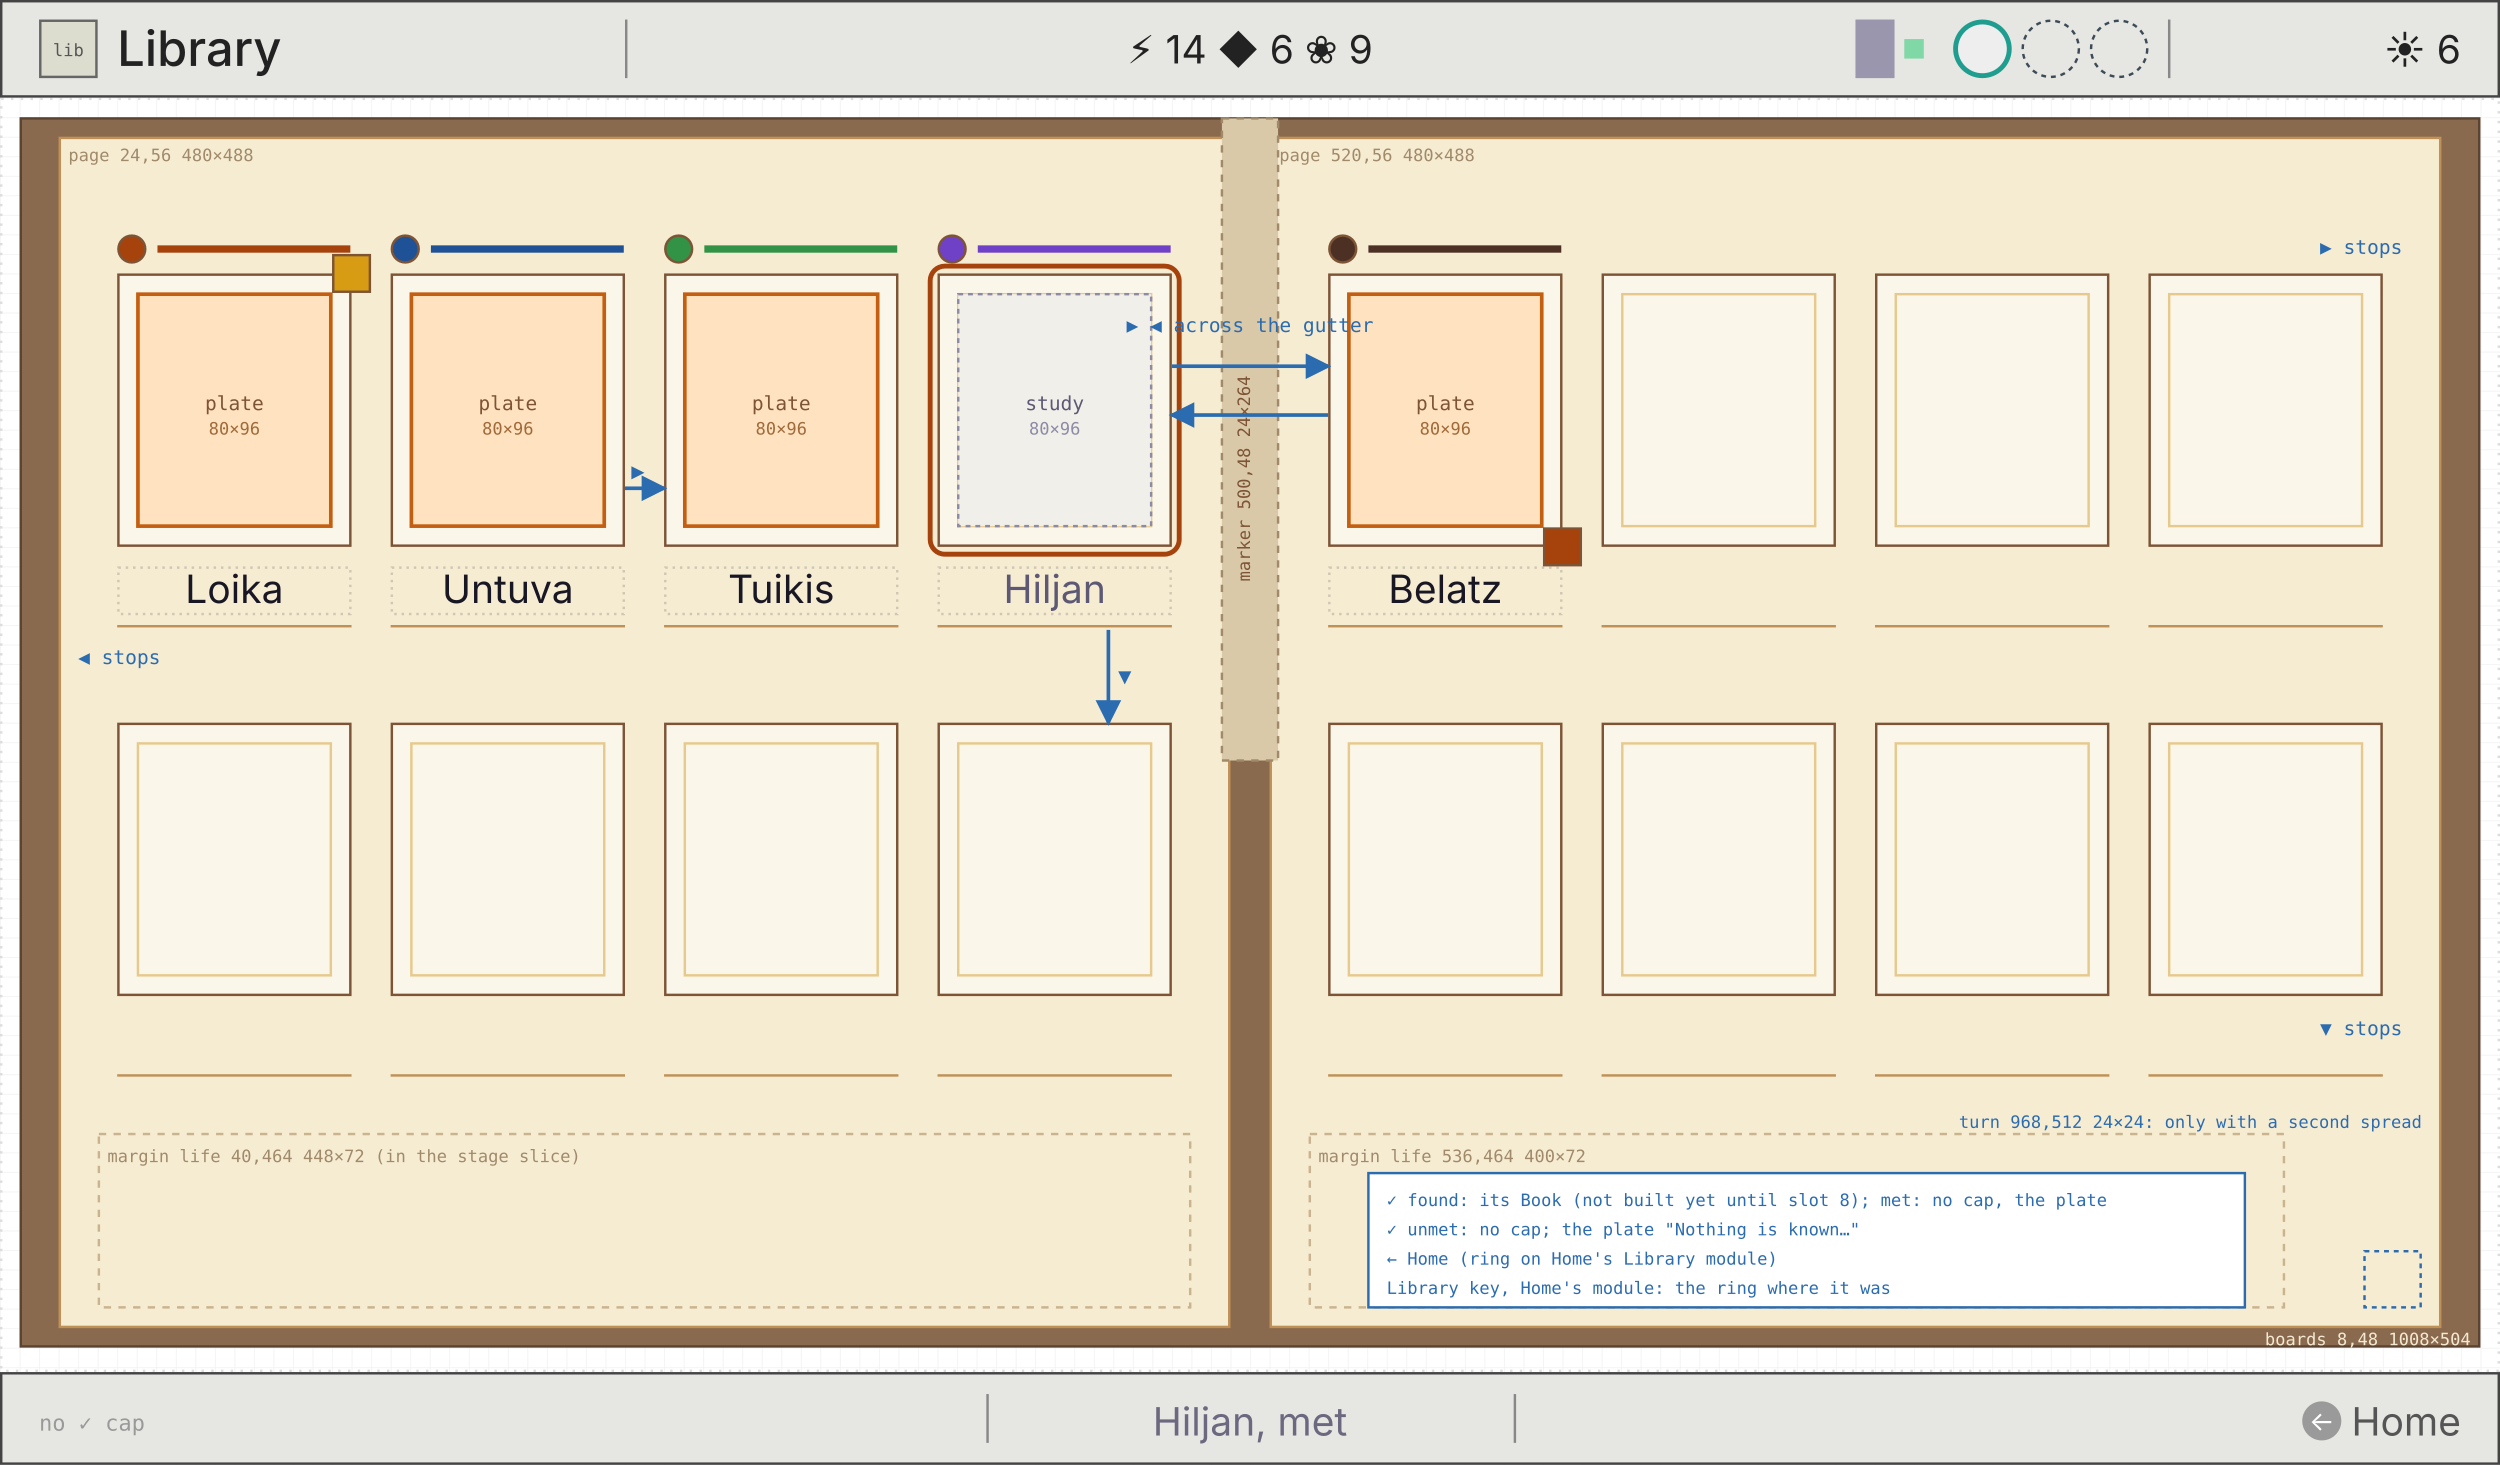
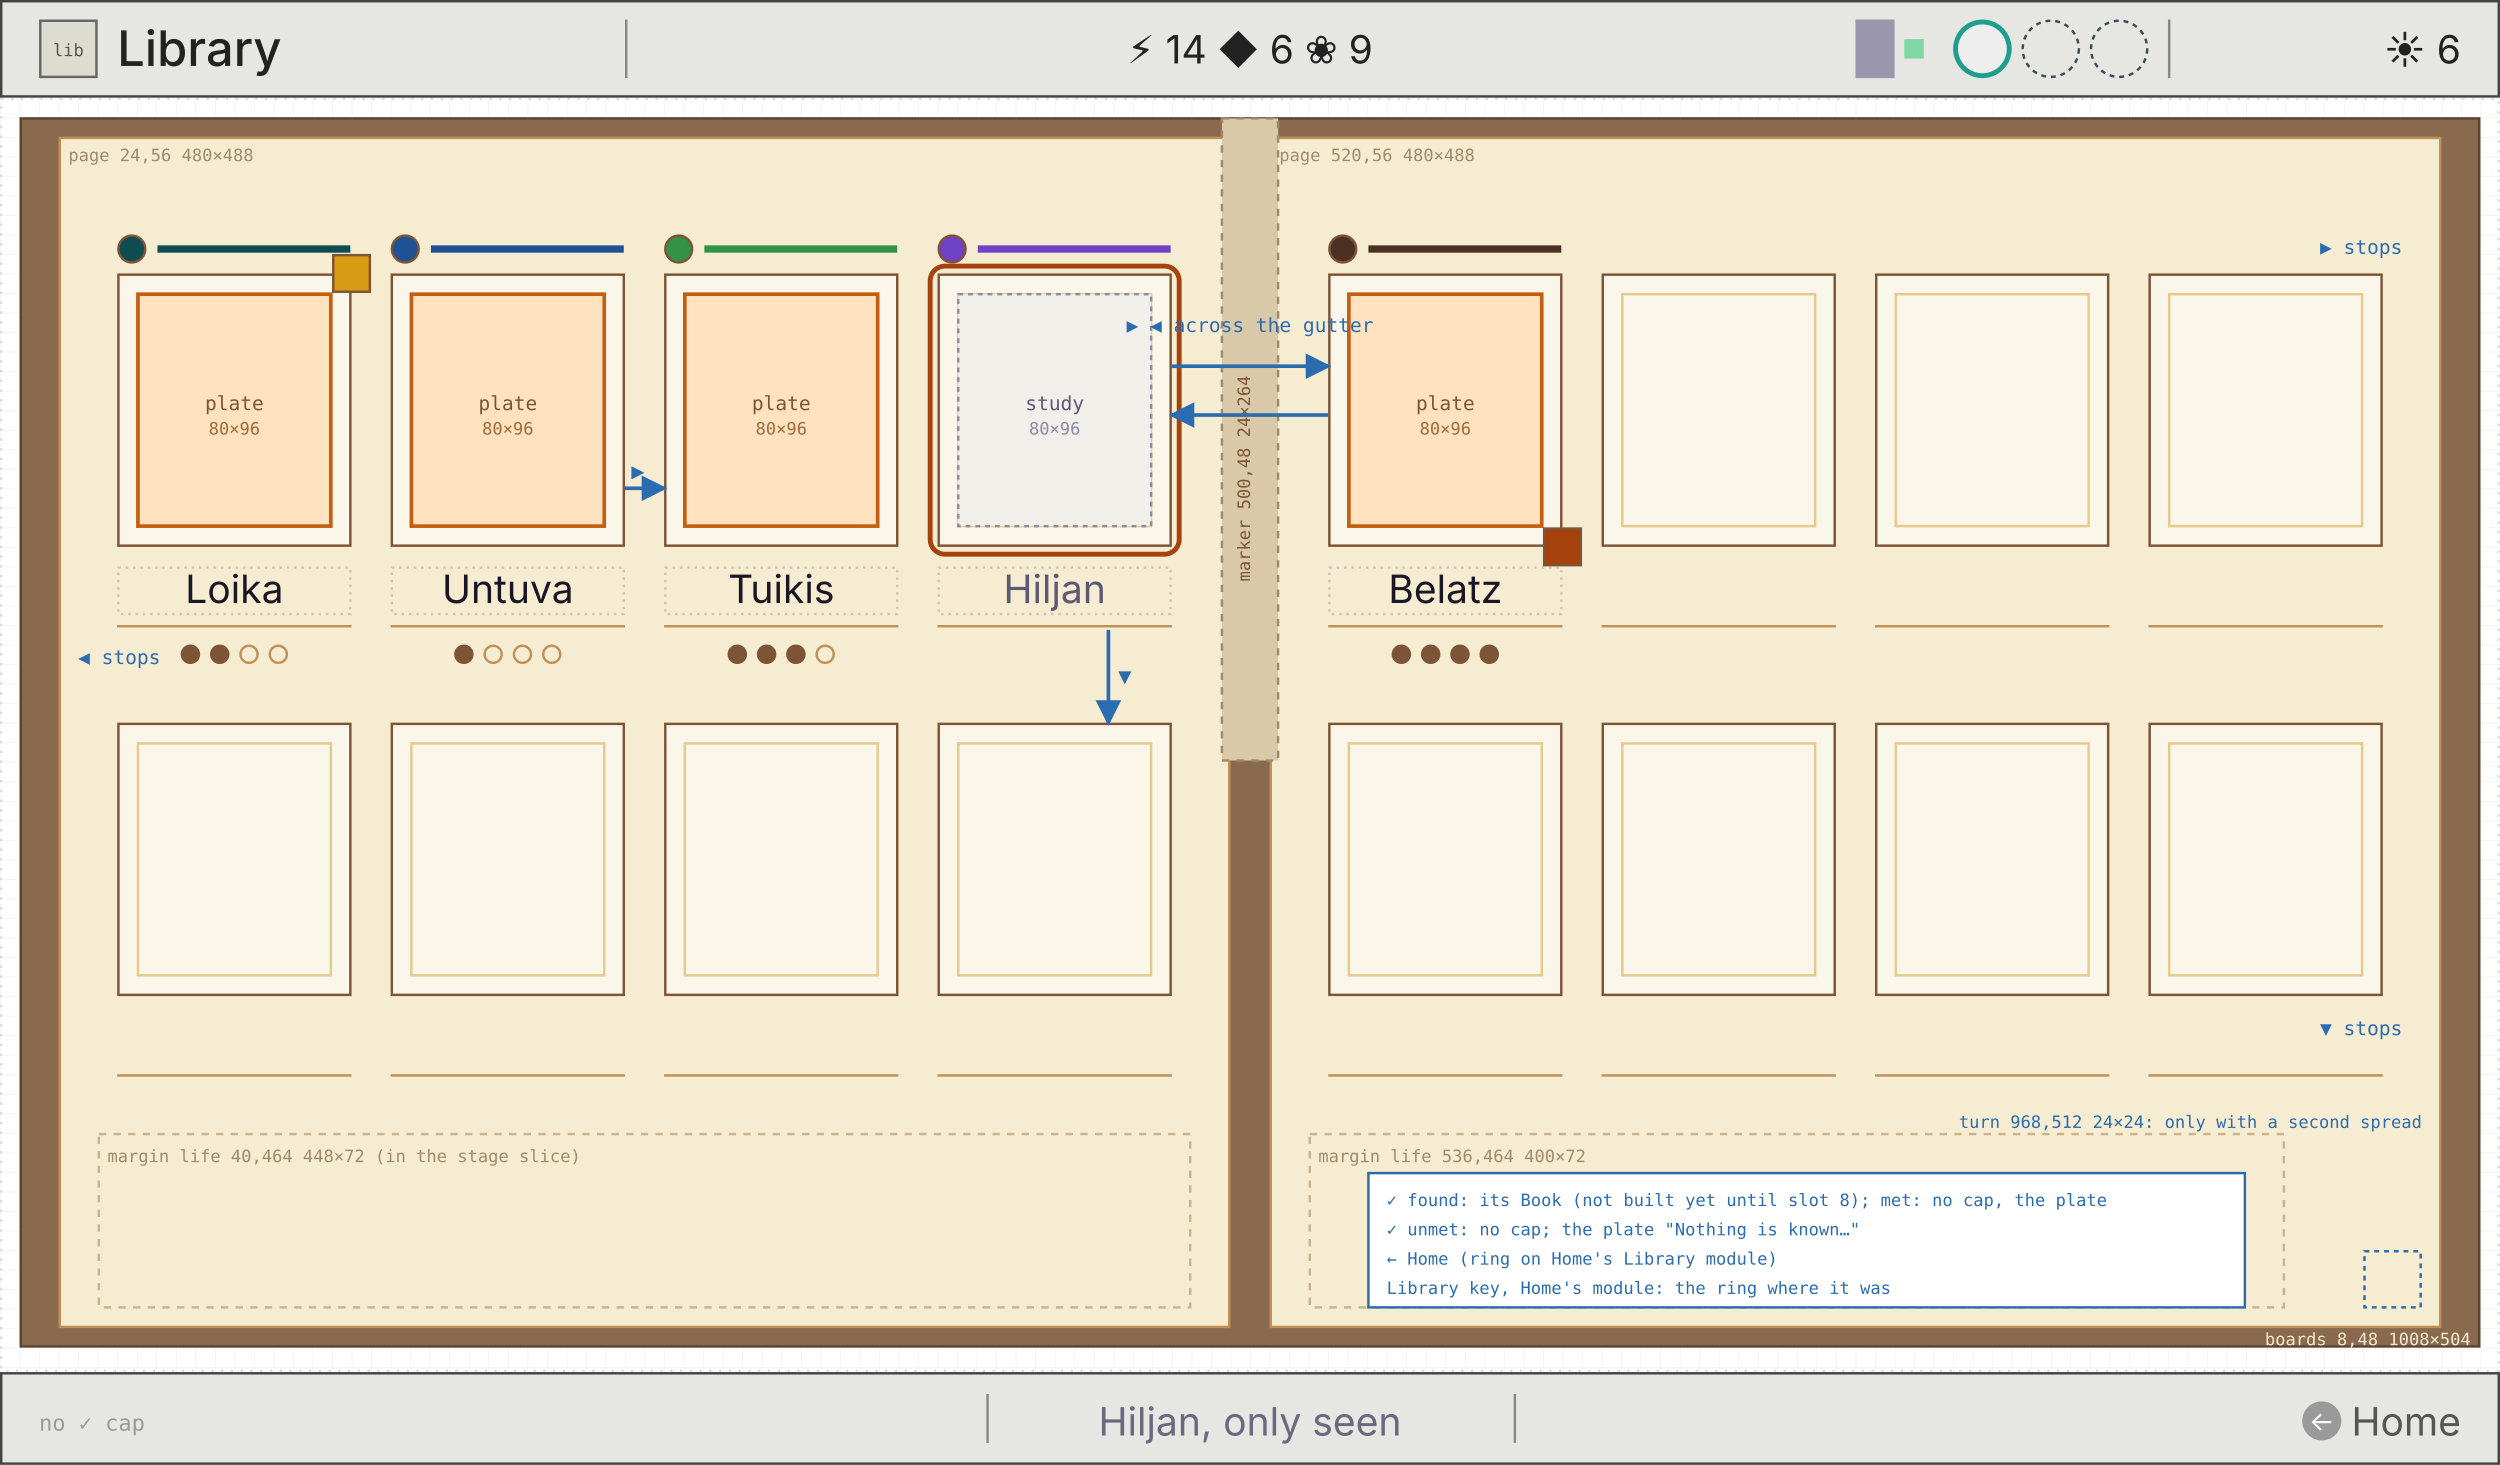
<svg xmlns="http://www.w3.org/2000/svg" viewBox="0 0 1024 600" width="1024" height="600" font-family="Inter, sans-serif">
  <defs>
    <pattern id="g8" width="8" height="8" patternUnits="userSpaceOnUse">
      <path d="M8 0H0V8" fill="none" stroke="#efefef" stroke-width="0.5" />
    </pattern>
    <marker id="ah" viewBox="0 0 8 8" refX="7" refY="4" markerWidth="7" markerHeight="7" orient="auto">
      <path d="M0 0L8 4L0 8z" fill="#2b6cb0" />
    </marker>
  </defs>
  <rect width="1024" height="600" fill="#ffffff" />
  <rect width="1024" height="600" fill="url(#g8)" />
  <rect x="0.5" y="40.5" width="1023" height="521" fill="none" stroke="#ddd" stroke-width="1" stroke-dasharray="1 3" />
  <rect x="8.5" y="48.5" width="1007" height="503" fill="#8a6a4e" stroke="#5a4330" stroke-width="1" />
  <text x="1012" y="551" font-size="7" fill="#f3e9d2" text-anchor="end" font-family="DejaVu Sans Mono, ui-monospace, monospace">boards 8,48 1008×504</text>
  <rect x="24.5" y="56.5" width="479" height="487" fill="#f6ecd2" stroke="#bf9157" stroke-width="1" />
  <rect x="520.5" y="56.5" width="479" height="487" fill="#f6ecd2" stroke="#bf9157" stroke-width="1" />
  <text x="28" y="66" font-size="7" fill="#a08a6a" text-anchor="start" font-family="DejaVu Sans Mono, ui-monospace, monospace">page 24,56 480×488</text>
  <text x="524" y="66" font-size="7" fill="#a08a6a" text-anchor="start" font-family="DejaVu Sans Mono, ui-monospace, monospace">page 520,56 480×488</text>
  <rect x="40.5" y="464.5" width="447" height="71" fill="none" stroke="#c9b48f" stroke-width="1" stroke-dasharray="3 3" />
  <rect x="536.5" y="464.5" width="399" height="71" fill="none" stroke="#c9b48f" stroke-width="1" stroke-dasharray="3 3" />
  <text x="44" y="476" font-size="7" fill="#a08a6a" text-anchor="start" font-family="DejaVu Sans Mono, ui-monospace, monospace">margin life 40,464 448×72 (in the stage slice)</text>
  <text x="540" y="476" font-size="7" fill="#a08a6a" text-anchor="start" font-family="DejaVu Sans Mono, ui-monospace, monospace">margin life 536,464 400×72</text>
  <rect x="500.5" y="48.5" width="23" height="263" fill="#d9c9a8" stroke="#a08a6a" stroke-width="1" stroke-dasharray="3 3" />
  <text x="512" y="196" font-size="7" fill="#7d5435" text-anchor="middle" font-family="DejaVu Sans Mono, ui-monospace, monospace" transform="rotate(-90 512 196)">marker 500,48 24×264</text>
  <rect x="48.5" y="112.5" width="95" height="111" fill="#fbf6ea" stroke="#7d5435" stroke-width="1" />
  <path d="M56.5 120.5h79v95h-79z" fill="none" stroke="#e6c98c" stroke-width="1" />
  <path d="M48 256h96v1h-96z" fill="#bf9157" />
  <rect x="160.5" y="112.5" width="95" height="111" fill="#fbf6ea" stroke="#7d5435" stroke-width="1" />
  <path d="M168.5 120.5h79v95h-79z" fill="none" stroke="#e6c98c" stroke-width="1" />
  <path d="M160 256h96v1h-96z" fill="#bf9157" />
  <rect x="272.5" y="112.5" width="95" height="111" fill="#fbf6ea" stroke="#7d5435" stroke-width="1" />
  <path d="M280.5 120.5h79v95h-79z" fill="none" stroke="#e6c98c" stroke-width="1" />
  <path d="M272 256h96v1h-96z" fill="#bf9157" />
  <rect x="384.5" y="112.5" width="95" height="111" fill="#fbf6ea" stroke="#7d5435" stroke-width="1" />
  <path d="M392.5 120.5h79v95h-79z" fill="none" stroke="#e6c98c" stroke-width="1" />
  <path d="M384 256h96v1h-96z" fill="#bf9157" />
  <rect x="48.5" y="296.5" width="95" height="111" fill="#fbf6ea" stroke="#7d5435" stroke-width="1" />
  <path d="M56.5 304.5h79v95h-79z" fill="none" stroke="#e6c98c" stroke-width="1" />
  <path d="M48 440h96v1h-96z" fill="#bf9157" />
  <rect x="160.5" y="296.5" width="95" height="111" fill="#fbf6ea" stroke="#7d5435" stroke-width="1" />
  <path d="M168.5 304.5h79v95h-79z" fill="none" stroke="#e6c98c" stroke-width="1" />
  <path d="M160 440h96v1h-96z" fill="#bf9157" />
  <rect x="272.5" y="296.5" width="95" height="111" fill="#fbf6ea" stroke="#7d5435" stroke-width="1" />
  <path d="M280.5 304.5h79v95h-79z" fill="none" stroke="#e6c98c" stroke-width="1" />
  <path d="M272 440h96v1h-96z" fill="#bf9157" />
  <rect x="384.5" y="296.5" width="95" height="111" fill="#fbf6ea" stroke="#7d5435" stroke-width="1" />
  <path d="M392.5 304.5h79v95h-79z" fill="none" stroke="#e6c98c" stroke-width="1" />
  <path d="M384 440h96v1h-96z" fill="#bf9157" />
  <rect x="544.5" y="112.5" width="95" height="111" fill="#fbf6ea" stroke="#7d5435" stroke-width="1" />
  <path d="M552.5 120.5h79v95h-79z" fill="none" stroke="#e6c98c" stroke-width="1" />
  <path d="M544 256h96v1h-96z" fill="#bf9157" />
  <rect x="656.5" y="112.5" width="95" height="111" fill="#fbf6ea" stroke="#7d5435" stroke-width="1" />
  <path d="M664.5 120.5h79v95h-79z" fill="none" stroke="#e6c98c" stroke-width="1" />
  <path d="M656 256h96v1h-96z" fill="#bf9157" />
  <rect x="768.5" y="112.5" width="95" height="111" fill="#fbf6ea" stroke="#7d5435" stroke-width="1" />
  <path d="M776.5 120.5h79v95h-79z" fill="none" stroke="#e6c98c" stroke-width="1" />
  <path d="M768 256h96v1h-96z" fill="#bf9157" />
  <rect x="880.5" y="112.5" width="95" height="111" fill="#fbf6ea" stroke="#7d5435" stroke-width="1" />
  <path d="M888.5 120.5h79v95h-79z" fill="none" stroke="#e6c98c" stroke-width="1" />
  <path d="M880 256h96v1h-96z" fill="#bf9157" />
  <rect x="544.5" y="296.5" width="95" height="111" fill="#fbf6ea" stroke="#7d5435" stroke-width="1" />
  <path d="M552.5 304.5h79v95h-79z" fill="none" stroke="#e6c98c" stroke-width="1" />
  <path d="M544 440h96v1h-96z" fill="#bf9157" />
  <rect x="656.5" y="296.5" width="95" height="111" fill="#fbf6ea" stroke="#7d5435" stroke-width="1" />
  <path d="M664.5 304.5h79v95h-79z" fill="none" stroke="#e6c98c" stroke-width="1" />
  <path d="M656 440h96v1h-96z" fill="#bf9157" />
  <rect x="768.5" y="296.5" width="95" height="111" fill="#fbf6ea" stroke="#7d5435" stroke-width="1" />
  <path d="M776.5 304.5h79v95h-79z" fill="none" stroke="#e6c98c" stroke-width="1" />
  <path d="M768 440h96v1h-96z" fill="#bf9157" />
  <rect x="880.5" y="296.5" width="95" height="111" fill="#fbf6ea" stroke="#7d5435" stroke-width="1" />
  <path d="M888.5 304.5h79v95h-79z" fill="none" stroke="#e6c98c" stroke-width="1" />
  <path d="M880 440h96v1h-96z" fill="#bf9157" />
-   <rect x="64.5" y="100.5" width="79" height="3" fill="#a6420c" stroke="none" stroke-width="0" />
+   <rect x="64.5" y="100.5" width="79" height="3" fill="#0f4c50" stroke="none" stroke-width="0" />
  <rect x="48.5" y="96.5" width="11" height="11" fill="none" stroke="none" stroke-width="0" />
-   <circle cx="54" cy="102" r="5.5" fill="#a6420c" stroke="#7d5435" stroke-width="1" />
+   <circle cx="54" cy="102" r="5.5" fill="#0f4c50" stroke="#7d5435" stroke-width="1" />
  <rect x="56.5" y="120.5" width="79" height="95" fill="#ffe2bf" stroke="#c45f12" stroke-width="1.5" />
  <text x="96" y="168" font-size="8" fill="#7d5435" text-anchor="middle" font-family="DejaVu Sans Mono, ui-monospace, monospace">plate</text>
  <text x="96" y="178" font-size="7" fill="#a06a3a" text-anchor="middle" font-family="DejaVu Sans Mono, ui-monospace, monospace">80×96</text>
  <rect x="48.5" y="232.5" width="95" height="19" fill="none" stroke="#cfc6b4" stroke-width="1" stroke-dasharray="1 2" />
  <text x="96" y="247" font-size="16" fill="#1a1725" text-anchor="middle">Loika</text>
+   <rect x="74.5" y="264.5" width="43" height="7" fill="none" stroke="none" stroke-width="0" />
+   <circle cx="78" cy="268" r="4" fill="#7d5435" stroke="#bf9157" stroke-width="0" />
+   <circle cx="90" cy="268" r="4" fill="#7d5435" stroke="#bf9157" stroke-width="0" />
+   <circle cx="102" cy="268" r="3.5" fill="none" stroke="#bf9157" stroke-width="1" />
+   <circle cx="114" cy="268" r="3.5" fill="none" stroke="#bf9157" stroke-width="1" />
  <rect x="136.5" y="104.5" width="15" height="15" fill="#d89b14" stroke="#7d5435" stroke-width="1" />
  <rect x="176.5" y="100.5" width="79" height="3" fill="#1e5196" stroke="none" stroke-width="0" />
  <rect x="160.5" y="96.5" width="11" height="11" fill="none" stroke="none" stroke-width="0" />
  <circle cx="166" cy="102" r="5.5" fill="#1e5196" stroke="#7d5435" stroke-width="1" />
  <rect x="168.5" y="120.5" width="79" height="95" fill="#ffe2bf" stroke="#c45f12" stroke-width="1.5" />
  <text x="208" y="168" font-size="8" fill="#7d5435" text-anchor="middle" font-family="DejaVu Sans Mono, ui-monospace, monospace">plate</text>
  <text x="208" y="178" font-size="7" fill="#a06a3a" text-anchor="middle" font-family="DejaVu Sans Mono, ui-monospace, monospace">80×96</text>
  <rect x="160.5" y="232.5" width="95" height="19" fill="none" stroke="#cfc6b4" stroke-width="1" stroke-dasharray="1 2" />
  <text x="208" y="247" font-size="16" fill="#1a1725" text-anchor="middle">Untuva</text>
+   <rect x="186.5" y="264.5" width="43" height="7" fill="none" stroke="none" stroke-width="0" />
+   <circle cx="190" cy="268" r="4" fill="#7d5435" stroke="#bf9157" stroke-width="0" />
+   <circle cx="202" cy="268" r="3.5" fill="none" stroke="#bf9157" stroke-width="1" />
+   <circle cx="214" cy="268" r="3.5" fill="none" stroke="#bf9157" stroke-width="1" />
+   <circle cx="226" cy="268" r="3.5" fill="none" stroke="#bf9157" stroke-width="1" />
  <rect x="288.5" y="100.5" width="79" height="3" fill="#329245" stroke="none" stroke-width="0" />
  <rect x="272.5" y="96.5" width="11" height="11" fill="none" stroke="none" stroke-width="0" />
  <circle cx="278" cy="102" r="5.5" fill="#329245" stroke="#7d5435" stroke-width="1" />
  <rect x="280.5" y="120.5" width="79" height="95" fill="#ffe2bf" stroke="#c45f12" stroke-width="1.5" />
  <text x="320" y="168" font-size="8" fill="#7d5435" text-anchor="middle" font-family="DejaVu Sans Mono, ui-monospace, monospace">plate</text>
  <text x="320" y="178" font-size="7" fill="#a06a3a" text-anchor="middle" font-family="DejaVu Sans Mono, ui-monospace, monospace">80×96</text>
  <rect x="272.5" y="232.5" width="95" height="19" fill="none" stroke="#cfc6b4" stroke-width="1" stroke-dasharray="1 2" />
  <text x="320" y="247" font-size="16" fill="#1a1725" text-anchor="middle">Tuikis</text>
+   <rect x="298.5" y="264.5" width="43" height="7" fill="none" stroke="none" stroke-width="0" />
+   <circle cx="302" cy="268" r="4" fill="#7d5435" stroke="#bf9157" stroke-width="0" />
+   <circle cx="314" cy="268" r="4" fill="#7d5435" stroke="#bf9157" stroke-width="0" />
+   <circle cx="326" cy="268" r="4" fill="#7d5435" stroke="#bf9157" stroke-width="0" />
+   <circle cx="338" cy="268" r="3.5" fill="none" stroke="#bf9157" stroke-width="1" />
  <rect x="400.5" y="100.5" width="79" height="3" fill="#6f41c6" stroke="none" stroke-width="0" />
  <rect x="384.5" y="96.5" width="11" height="11" fill="none" stroke="none" stroke-width="0" />
  <circle cx="390" cy="102" r="5.5" fill="#6f41c6" stroke="#7d5435" stroke-width="1" />
  <rect x="392.5" y="120.5" width="79" height="95" fill="#f1efe9" stroke="#8d8aa6" stroke-width="1" stroke-dasharray="2 2" />
  <text x="432" y="168" font-size="8" fill="#5d5974" text-anchor="middle" font-family="DejaVu Sans Mono, ui-monospace, monospace">study</text>
  <text x="432" y="178" font-size="7" fill="#8d8aa6" text-anchor="middle" font-family="DejaVu Sans Mono, ui-monospace, monospace">80×96</text>
  <rect x="384.5" y="232.5" width="95" height="19" fill="none" stroke="#cfc6b4" stroke-width="1" stroke-dasharray="1 2" />
  <text x="432" y="247" font-size="16" fill="#5d5974" text-anchor="middle">Hiljan</text>
  <rect x="560.5" y="100.5" width="79" height="3" fill="#4b3023" stroke="none" stroke-width="0" />
  <rect x="544.5" y="96.5" width="11" height="11" fill="none" stroke="none" stroke-width="0" />
  <circle cx="550" cy="102" r="5.5" fill="#4b3023" stroke="#7d5435" stroke-width="1" />
  <rect x="552.5" y="120.5" width="79" height="95" fill="#ffe2bf" stroke="#c45f12" stroke-width="1.5" />
  <text x="592" y="168" font-size="8" fill="#7d5435" text-anchor="middle" font-family="DejaVu Sans Mono, ui-monospace, monospace">plate</text>
  <text x="592" y="178" font-size="7" fill="#a06a3a" text-anchor="middle" font-family="DejaVu Sans Mono, ui-monospace, monospace">80×96</text>
  <rect x="544.5" y="232.5" width="95" height="19" fill="none" stroke="#cfc6b4" stroke-width="1" stroke-dasharray="1 2" />
  <text x="592" y="247" font-size="16" fill="#1a1725" text-anchor="middle">Belatz</text>
+   <rect x="570.5" y="264.5" width="43" height="7" fill="none" stroke="none" stroke-width="0" />
+   <circle cx="574" cy="268" r="4" fill="#7d5435" stroke="#bf9157" stroke-width="0" />
+   <circle cx="586" cy="268" r="4" fill="#7d5435" stroke="#bf9157" stroke-width="0" />
+   <circle cx="598" cy="268" r="4" fill="#7d5435" stroke="#bf9157" stroke-width="0" />
+   <circle cx="610" cy="268" r="4" fill="#7d5435" stroke="#bf9157" stroke-width="0" />
  <rect x="632.5" y="216.5" width="15" height="15" fill="#a6420c" stroke="#7d5435" stroke-width="1" />
  <rect rx="6" x="381" y="109" width="102" height="118" fill="none" stroke="#a6420c" stroke-width="2" />
  <path d="M480 150L544 150" stroke="#2b6cb0" stroke-width="1.5" fill="none" marker-end="url(#ah)" />
  <path d="M544 170L480 170" stroke="#2b6cb0" stroke-width="1.5" fill="none" marker-end="url(#ah)" />
  <text x="512" y="136" font-size="8" fill="#2b6cb0" text-anchor="middle" font-family="DejaVu Sans Mono, ui-monospace, monospace">▶ ◀ across the gutter</text>
  <path d="M454 258L454 296" stroke="#2b6cb0" stroke-width="1.5" fill="none" marker-end="url(#ah)" />
  <text x="458" y="280" font-size="9" fill="#2b6cb0" text-anchor="start" font-family="DejaVu Sans Mono, ui-monospace, monospace">▼</text>
  <path d="M256 200L272 200" stroke="#2b6cb0" stroke-width="1.5" fill="none" marker-end="url(#ah)" />
  <text x="264" y="196" font-size="9" fill="#2b6cb0" text-anchor="end" font-family="DejaVu Sans Mono, ui-monospace, monospace">▶</text>
  <text x="32" y="272" font-size="8" fill="#2b6cb0" text-anchor="start" font-family="DejaVu Sans Mono, ui-monospace, monospace">◀ stops</text>
  <text x="984" y="104" font-size="8" fill="#2b6cb0" text-anchor="end" font-family="DejaVu Sans Mono, ui-monospace, monospace">▶ stops</text>
  <text x="984" y="424" font-size="8" fill="#2b6cb0" text-anchor="end" font-family="DejaVu Sans Mono, ui-monospace, monospace">▼ stops</text>
  <rect x="560.5" y="480.5" width="359" height="55" fill="#ffffff" stroke="#2b6cb0" stroke-width="1" />
  <text x="568" y="494" font-size="7" fill="#2b6cb0" text-anchor="start" font-family="DejaVu Sans Mono, ui-monospace, monospace">✓ found: its Book (not built yet until slot 8); met: no cap, the plate</text>
  <text x="568" y="506" font-size="7" fill="#2b6cb0" text-anchor="start" font-family="DejaVu Sans Mono, ui-monospace, monospace">✓ unmet: no cap; the plate "Nothing is known…"</text>
  <text x="568" y="518" font-size="7" fill="#2b6cb0" text-anchor="start" font-family="DejaVu Sans Mono, ui-monospace, monospace">← Home (ring on Home's Library module)</text>
  <text x="568" y="530" font-size="7" fill="#2b6cb0" text-anchor="start" font-family="DejaVu Sans Mono, ui-monospace, monospace">Library key, Home's module: the ring where it was</text>
  <rect x="968.5" y="512.5" width="23" height="23" fill="none" stroke="#2b6cb0" stroke-width="1" stroke-dasharray="2 2" />
  <text x="992" y="462" font-size="7" fill="#2b6cb0" text-anchor="end" font-family="DejaVu Sans Mono, ui-monospace, monospace">turn 968,512 24×24: only with a second spread</text>
  <rect x="0.5" y="0.5" width="1023" height="39" fill="#e6e6e2" stroke="#444" stroke-width="1" />
  <rect x="16.5" y="8.5" width="23" height="23" fill="#dcdccf" stroke="#666" stroke-width="1" />
  <text x="28" y="23" font-size="7" fill="#555" text-anchor="middle" font-family="DejaVu Sans Mono, ui-monospace, monospace">lib</text>
  <text x="48" y="27" font-size="20" fill="#222" font-weight="500">Library</text>
  <path d="M256 8h1v24h-1z" fill="#888" />
  <path d="M888 8h1v24h-1z" fill="#888" />
  <text x="512" y="26" font-size="16" fill="#222" text-anchor="middle">⚡ 14   ◆ 6   ❀ 9</text>
  <path d="M760 8h16v24h-16z" fill="#9a96ae" />
  <path d="M780 16h8v8h-8z" fill="#7fd8a6" />
  <circle cx="812" cy="20" r="11" fill="#eee" stroke="#1f9d8f" stroke-width="2" />
  <circle cx="840" cy="20" r="11.5" fill="none" stroke="#3c4b57" stroke-width="1" stroke-dasharray="2 2" />
  <circle cx="868" cy="20" r="11.5" fill="none" stroke="#3c4b57" stroke-width="1" stroke-dasharray="2 2" />
  <text x="1008" y="26" font-size="16" fill="#222" text-anchor="end">☀ 6</text>
  <rect x="0.5" y="562.5" width="1023" height="37" fill="#e6e6e2" stroke="#444" stroke-width="1" />
  <path d="M404 571h1v20h-1z" fill="#888" />
  <path d="M620 571h1v20h-1z" fill="#888" />
  <text x="16" y="586" font-size="9" fill="#999" text-anchor="start" font-family="DejaVu Sans Mono, ui-monospace, monospace">no ✓ cap</text>
-   <text x="512" y="588" font-size="16" fill="#6b6880" text-anchor="middle">Hiljan, met</text>
+   <text x="512" y="588" font-size="16" fill="#6b6880" text-anchor="middle">Hiljan, only seen</text>
  <circle cx="951" cy="582" r="8" fill="#9a9a9a" />
  <text x="951" y="586" font-size="11" fill="#fff" text-anchor="middle">←</text>
  <text x="1008" y="588" font-size="16" fill="#555" text-anchor="end">Home</text>
</svg>
